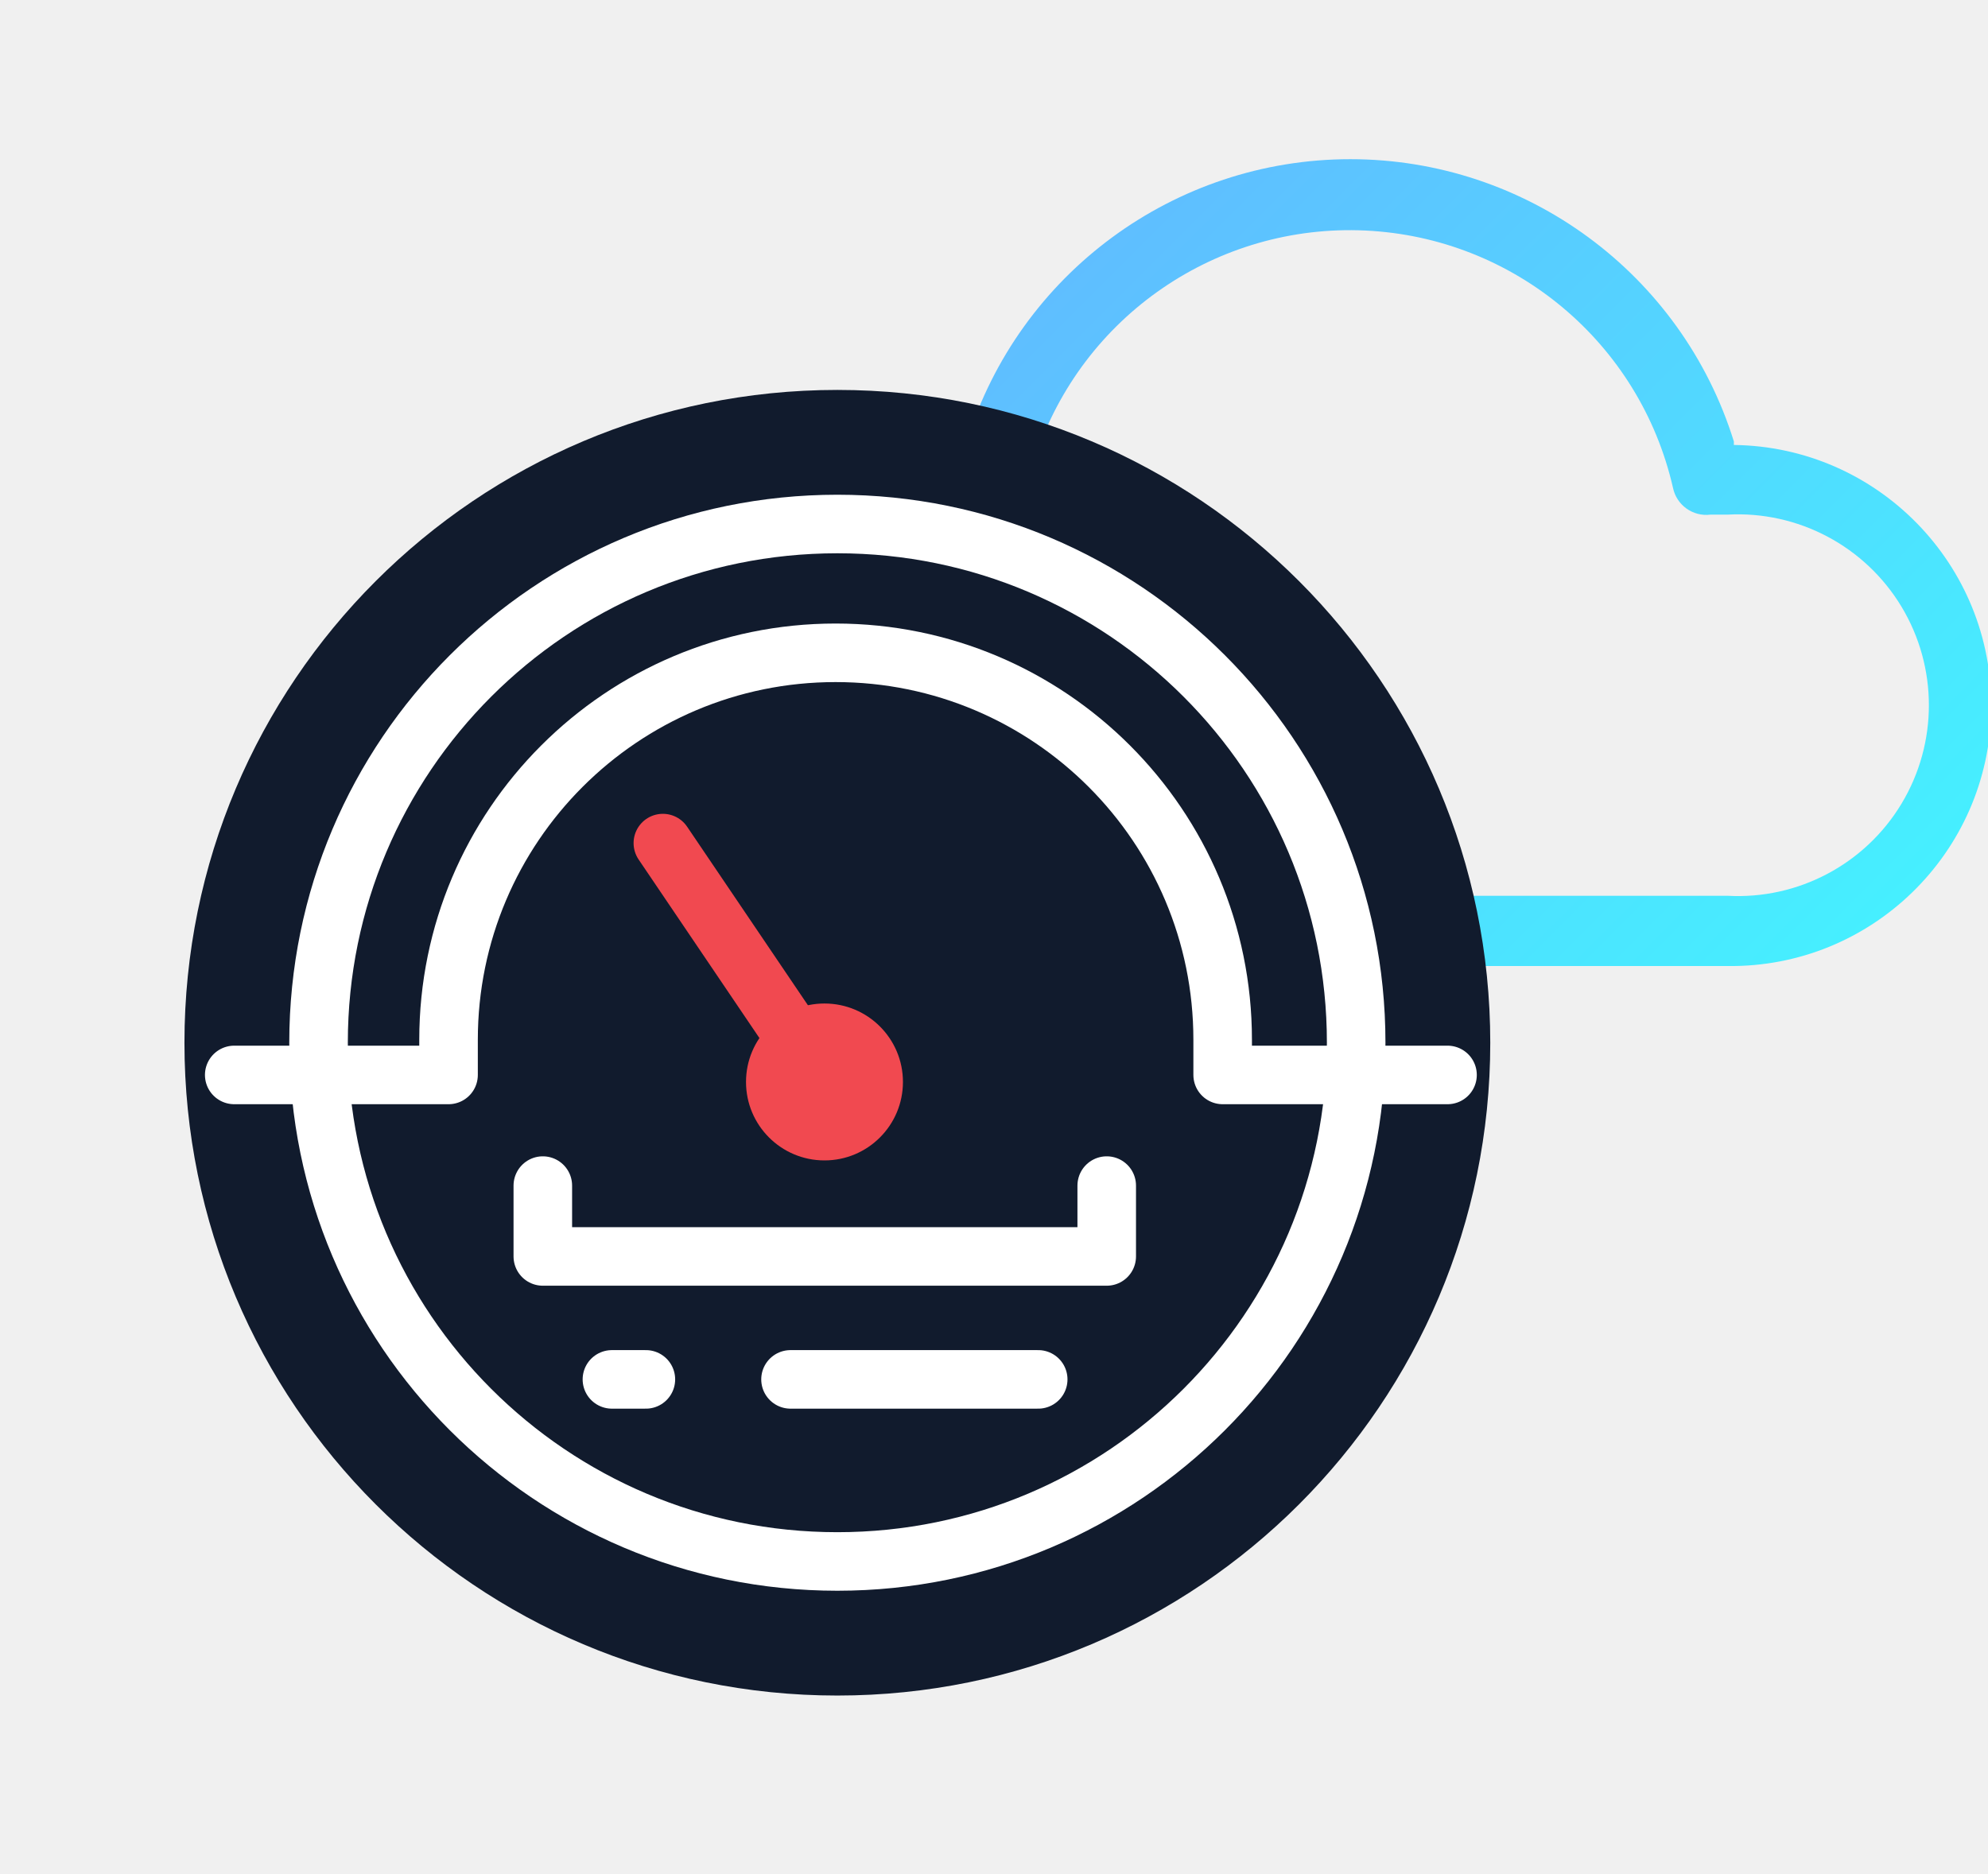
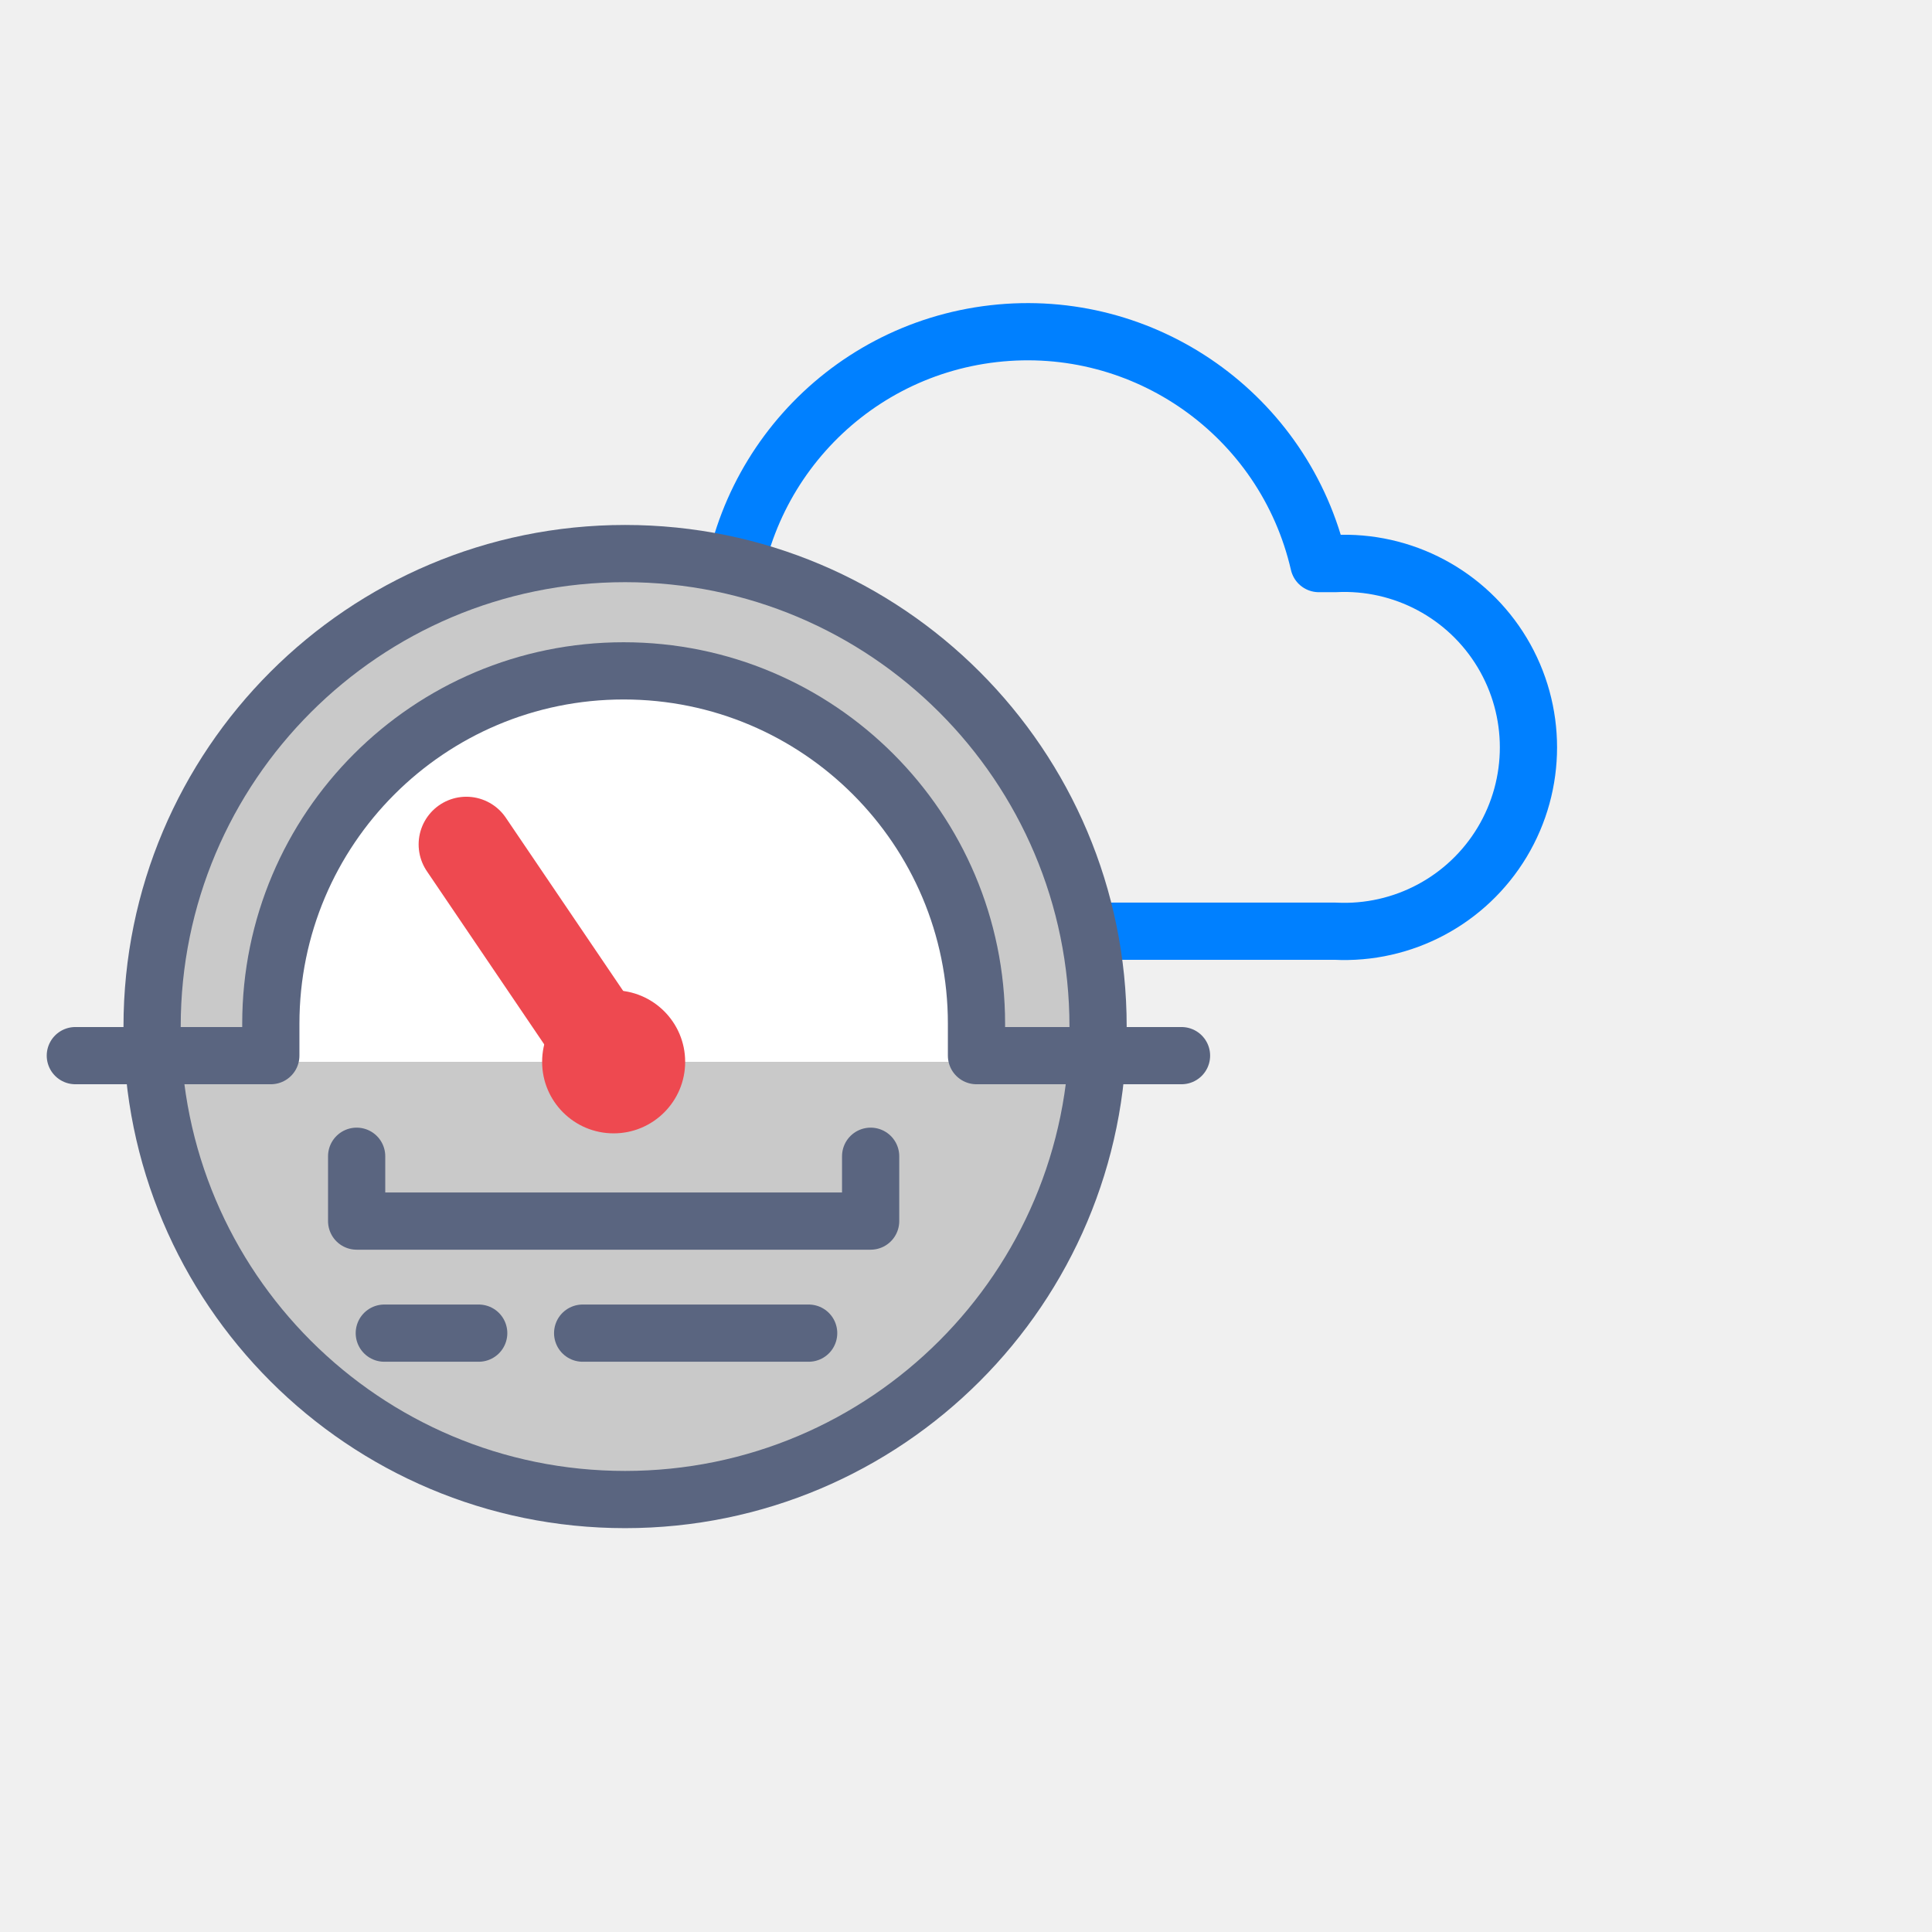
- <svg xmlns="http://www.w3.org/2000/svg" viewBox="0 0 33.95 32">
+ <svg xmlns="http://www.w3.org/2000/svg" viewBox="0 0 40.52 40.52">
  <defs>
-     <style>.cls-1{fill:url(#linear-gradient);}.cls-2{fill:#111b2d;}.cls-3,.cls-4,.cls-5,.cls-7{fill:none;}.cls-3,.cls-4{stroke:#fff;}.cls-3{stroke-miterlimit:10;}.cls-4,.cls-5{stroke-linecap:round;stroke-linejoin:round;}.cls-5{stroke:#f14950;}.cls-6{fill:#f14950;}</style>
-     <linearGradient id="linear-gradient" x1="32" y1="15.79" x2="19.56" y2="3.35" gradientUnits="userSpaceOnUse">
-       <stop offset="0" stop-color="#46efff" />
-       <stop offset="1" stop-color="#5fbeff" />
-     </linearGradient>
+     <style>.cls-1,.cls-4,.cls-5,.cls-7{fill:none;}.cls-1{stroke:#0080ff;}.cls-1,.cls-4,.cls-5{stroke-linecap:round;stroke-linejoin:round;}.cls-1,.cls-2,.cls-4{stroke-width:1.2px;}.cls-2{fill:#c9c9c9;stroke-miterlimit:10;}.cls-2,.cls-4{stroke:#5a6580;}.cls-3{fill:#fff;}.cls-5{stroke:#ee4950;stroke-width:2px;}.cls-6{fill:#ee4950;}</style>
  </defs>
  <g id="Layer_2" data-name="Layer 2">
    <g id="Layer_2-2" data-name="Layer 2">
-       <g id="Layer_2-3" data-name="Layer 2">
-         <path class="cls-1" d="M29.61,7.54a6.86,6.86,0,0,0-13.1,0,11.06,11.06,0,0,1,1.17.27,5.66,5.66,0,0,1,10.89.52.58.58,0,0,0,.64.46l.29,0a3.26,3.26,0,1,1,0,6.51H24.82a9.42,9.42,0,0,1,.23,1.2H29.5a4.45,4.45,0,0,0,.11-8.9Z" />
-         <g id="Layer_2-2-2" data-name="Layer 2-2">
-           <circle class="cls-2" cx="14.3" cy="17.81" r="11.15" />
-           <circle class="cls-3" cx="14.3" cy="17.81" r="8.86" />
-           <path class="cls-4" d="M24.72,18.36H20.88v-.6a6.61,6.61,0,0,0-13.22,0v.6H4" />
-           <polyline class="cls-4" points="18.9 20.25 18.9 21.46 9.27 21.46 9.27 20.25" />
-           <line class="cls-4" x1="17.73" y1="23.56" x2="13.5" y2="23.56" />
-           <line class="cls-4" x1="11.03" y1="23.56" x2="10.45" y2="23.56" />
-           <line class="cls-5" x1="14.08" y1="18.48" x2="11.32" y2="14.4" />
-           <circle class="cls-6" cx="14.08" cy="18.48" r="1.34" />
-           <rect class="cls-7" width="32" height="32" />
-         </g>
-       </g>
+       <path class="cls-1" d="M28,11.82l-.34,0a6.27,6.27,0,0,0-12.38,1.42c0,.09,0,.19,0,.29a3,3,0,0,0,.18,6H28a3.86,3.86,0,1,0,0-7.71Z" />
+       <circle class="cls-2" cx="13.11" cy="21.53" r="9.92" />
+       <path class="cls-3" d="M13.09,14.27a7.78,7.78,0,0,0-7.54,8H20.62A7.78,7.78,0,0,0,13.09,14.27Z" />
+       <path class="cls-4" d="M24.78,22.14h-4.3c0-.22,0-.44,0-.67a7.4,7.4,0,0,0-14.8,0c0,.23,0,.45,0,.67H1.58" />
+       <polyline class="cls-4" points="18.26 24.25 18.26 25.61 7.48 25.61 7.48 24.25" />
+       <line class="cls-4" x1="16.96" y1="27.96" x2="12.22" y2="27.96" />
+       <line class="cls-4" x1="10.04" y1="27.96" x2="8.06" y2="27.96" />
+       <line class="cls-5" x1="12.87" y1="22.27" x2="9.78" y2="17.71" />
+       <circle class="cls-6" cx="12.87" cy="22.27" r="1.5" />
+       <rect class="cls-7" width="40.52" height="40.52" />
    </g>
  </g>
</svg>
